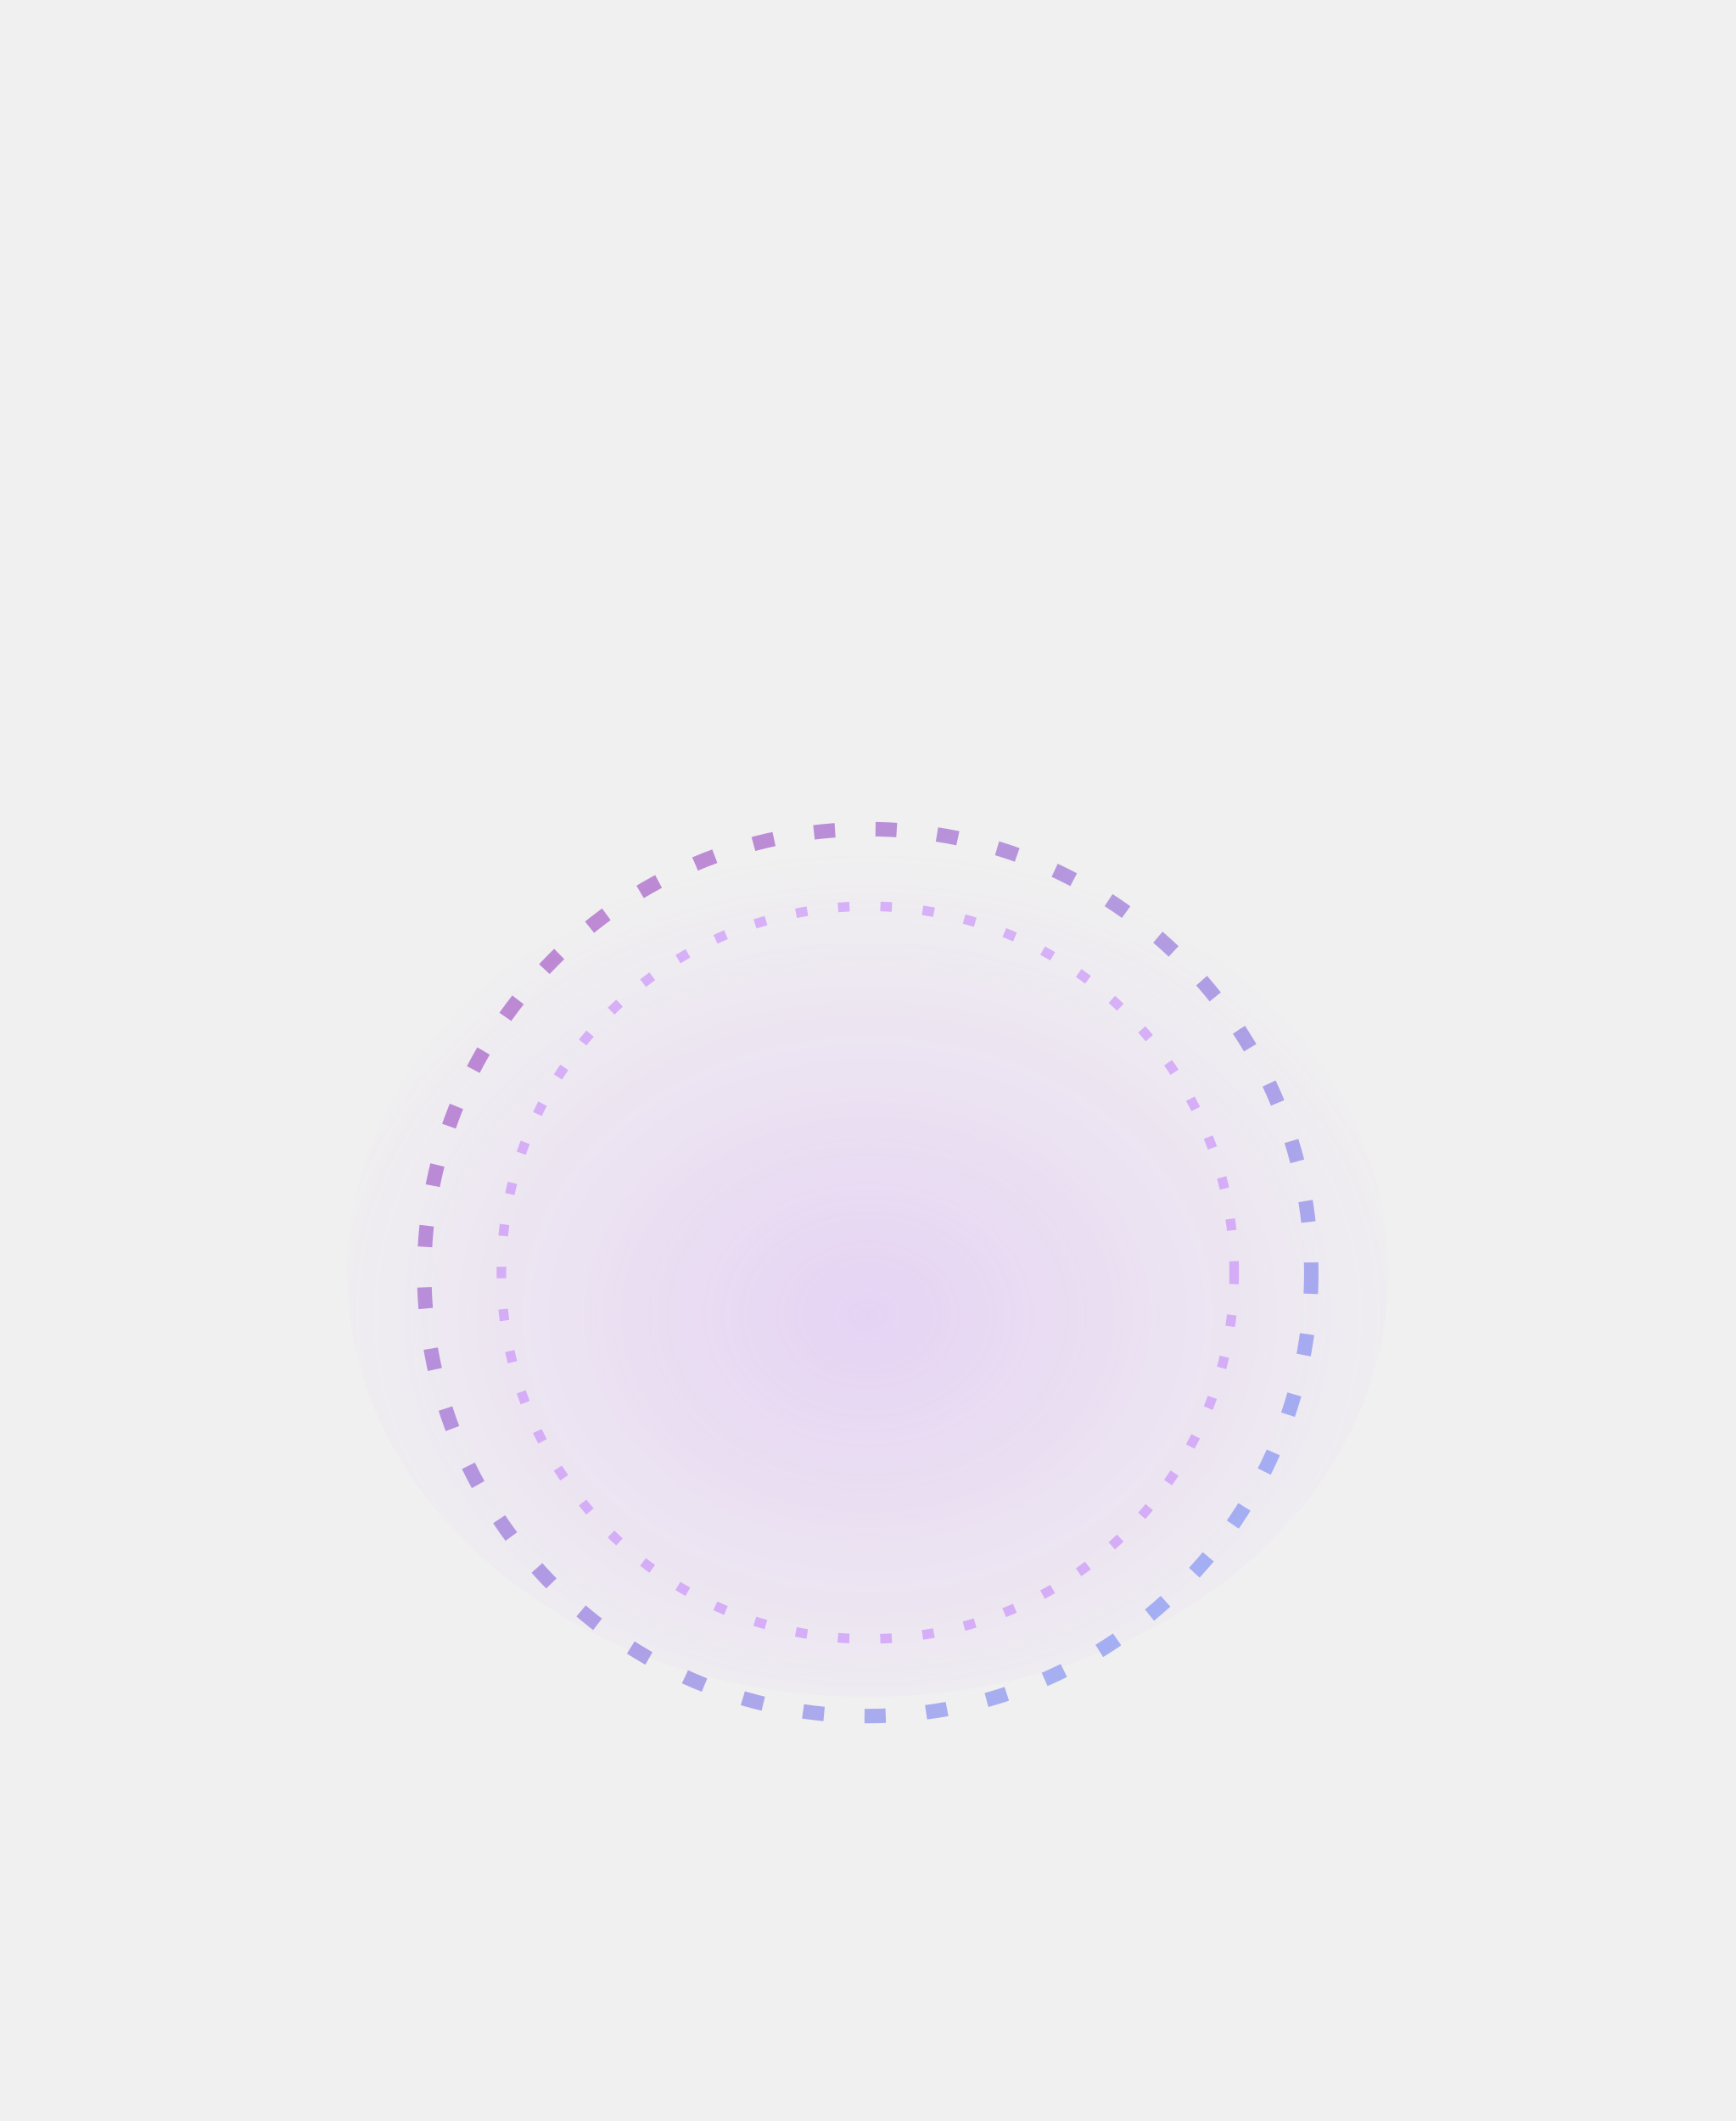
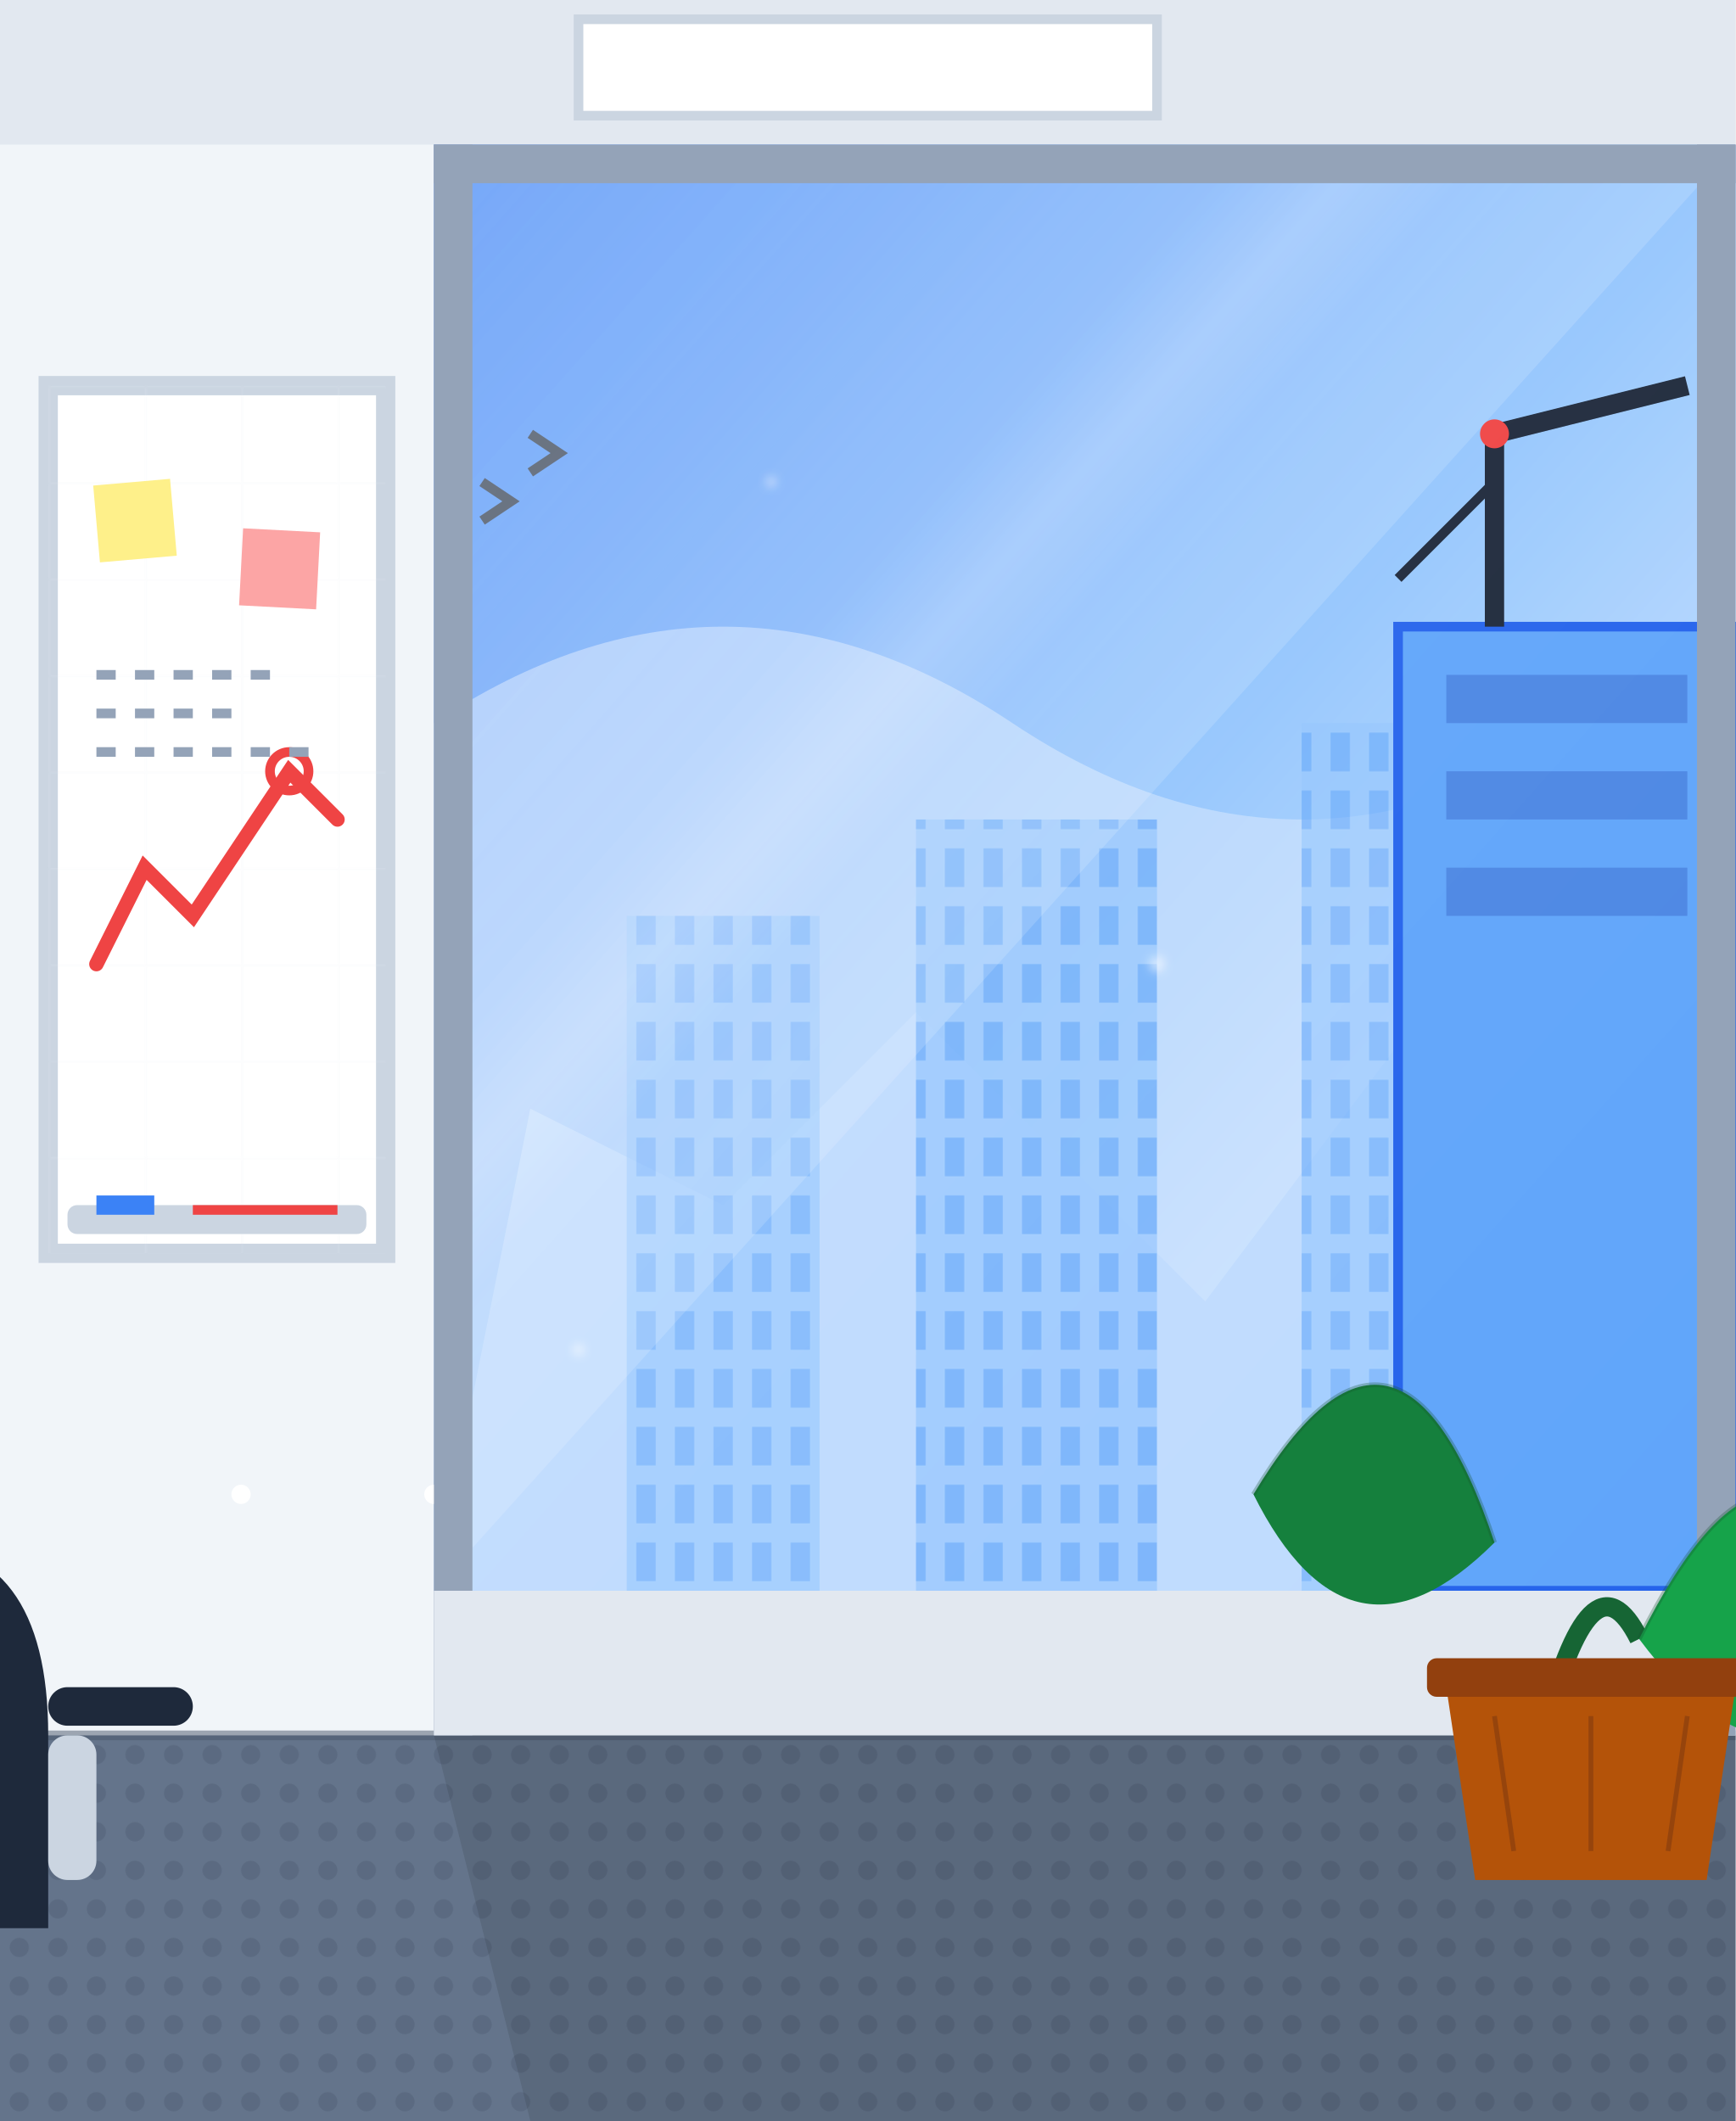
- <svg xmlns="http://www.w3.org/2000/svg" viewBox="0 0 180 220" width="180" height="220">
+ <svg xmlns="http://www.w3.org/2000/svg" viewBox="0 0 180 220">
  <defs>
-     <radialGradient id="epicGlow" cx="50%" cy="55%" r="55%">
-       <stop offset="0%" stop-color="#c77dff" stop-opacity="0.25" />
-       <stop offset="100%" stop-color="#c77dff" stop-opacity="0" />
-     </radialGradient>
-     <linearGradient id="epicRing" x1="0" y1="0" x2="1" y2="1">
-       <stop offset="0%" stop-color="#9c27b0" />
-       <stop offset="100%" stop-color="#5f8bff" />
+     <linearGradient id="officeSky" x1="0" y1="0" x2="1" y2="1">
+       <stop offset="0%" stop-color="#3b82f6" />
+       <stop offset="50%" stop-color="#93c5fd" />
+       <stop offset="100%" stop-color="#eff6ff" />
    </linearGradient>
+     <pattern id="carpetPat" width="4" height="4" patternUnits="userSpaceOnUse">
+       <rect width="4" height="4" fill="#64748b" />
+       <circle cx="2" cy="2" r="1" fill="#475569" opacity="0.3" />
+     </pattern>
+     <linearGradient id="glassSheen" x1="0" y1="0" x2="1" y2="1">
+       <stop offset="0%" stop-color="#fff" stop-opacity="0.0" />
+       <stop offset="30%" stop-color="#fff" stop-opacity="0.05" />
+       <stop offset="35%" stop-color="#fff" stop-opacity="0.2" />
+       <stop offset="40%" stop-color="#fff" stop-opacity="0.05" />
+       <stop offset="100%" stop-color="#fff" stop-opacity="0" />
+     </linearGradient>
+     <linearGradient id="sunRay" x1="0" y1="0" x2="1" y2="1">
+       <stop offset="0%" stop-color="#fff" stop-opacity="0.3" />
+       <stop offset="100%" stop-color="#fff" stop-opacity="0" />
+     </linearGradient>
+     <pattern id="gridPattern" width="10" height="10" patternUnits="userSpaceOnUse">
+       <path d="M 10 0 L 0 0 0 10" fill="none" stroke="#e2e8f0" stroke-width="0.5" />
+     </pattern>
+     <pattern id="bldgWin" width="4" height="6" patternUnits="userSpaceOnUse">
+       <rect width="4" height="6" fill="#93c5fd" />
+       <rect x="1" y="1" width="2" height="4" fill="#60a5fa" />
+     </pattern>
+     <filter id="blurMote">
+       <feGaussianBlur stdDeviation="0.5" />
+     </filter>
  </defs>
-   <ellipse cx="90" cy="132" rx="54" ry="44" fill="url(#epicGlow)" />
-   <circle cx="90" cy="132" r="46" fill="none" stroke="url(#epicRing)" stroke-width="1.5" opacity="0.55" stroke-dasharray="2.2 4.2">
-     <animateTransform attributeName="transform" type="rotate" from="0 90 132" to="360 90 132" dur="12s" repeatCount="indefinite" />
-   </circle>
-   <circle cx="90" cy="132" r="38" fill="none" stroke="#b869ff" stroke-width="1.0" opacity="0.45" stroke-dasharray="1.2 3.2">
-     <animateTransform attributeName="transform" type="rotate" from="360 90 132" to="0 90 132" dur="9s" repeatCount="indefinite" />
-   </circle>
-   <circle cx="60" cy="114" r="1.2" fill="#e9c7ff" opacity="0.0">
-     <animate attributeName="opacity" values="0;0.9;0" dur="1.7s" repeatCount="indefinite" />
-   </circle>
-   <circle cx="122" cy="146" r="1.1" fill="#d3b6ff" opacity="0.0">
-     <animate attributeName="opacity" values="0;0.85;0" dur="1.9s" repeatCount="indefinite" />
-   </circle>
-   <circle cx="74" cy="156" r="0.9" fill="#9dc8ff" opacity="0.0">
-     <animate attributeName="opacity" values="0;0.75;0" dur="2.2s" repeatCount="indefinite" />
-   </circle>
-   <circle cx="112" cy="104" r="0.9" fill="#9dc8ff" opacity="0.0">
-     <animate attributeName="opacity" values="0;0.75;0" dur="2.0s" repeatCount="indefinite" />
-   </circle>
+   <rect x="0" y="0" width="45" height="220" fill="#f1f5f9" />
+   <rect x="0" y="0" width="180" height="15" fill="#e2e8f0" />
+   <rect x="60" y="2" width="60" height="10" fill="#fff" stroke="#cbd5e1" />
+   <rect x="45" y="15" width="135" height="205" fill="#cbd5e1" />
+   <rect x="0" y="180" width="180" height="40" fill="url(#carpetPat)" />
+   <line x1="0" y1="180" x2="180" y2="180" stroke="#475569" stroke-width="1" opacity="0.5" />
+   <path d="M45 180 L55 220 H180 V180 Z" fill="#000" opacity="0.1" />
+   <rect x="45" y="15" width="135" height="150" fill="url(#officeSky)" />
+   <g transform="translate(45, 15)">
+     <path d="M0 60 Q30 40 60 60 T120 60 V150 H0 Z" fill="#dbeafe" opacity="0.5">
+       <animate attributeName="d" values="M0 60 Q30 40 60 60 T120 60 V150 H0 Z; M0 60 Q30 80 60 60 T120 60 V150 H0 Z; M0 60 Q30 40 60 60 T120 60 V150 H0 Z" dur="20s" repeatCount="indefinite" />
+     </path>
+     <path d="M0 150 L10 100 L30 110 L50 90 L80 120 L110 80 L135 100 V150 H0 Z" fill="#bfdbfe" />
+     <rect x="20" y="80" width="20" height="70" fill="url(#bldgWin)" opacity="0.6" />
+     <rect x="50" y="70" width="25" height="80" fill="url(#bldgWin)" opacity="0.7" />
+     <rect x="90" y="60" width="30" height="90" fill="url(#bldgWin)" opacity="0.6" />
+     <g transform="translate(100, 50)">
+       <rect x="0" y="0" width="35" height="100" fill="#60a5fa" stroke="#2563eb" stroke-width="1" />
+       <rect x="5" y="5" width="25" height="5" fill="#1e40af" opacity="0.3" />
+       <rect x="5" y="15" width="25" height="5" fill="#1e40af" opacity="0.3" />
+       <rect x="5" y="25" width="25" height="5" fill="#1e40af" opacity="0.3" />
+       <line x1="10" y1="0" x2="10" y2="-20" stroke="#1e293b" stroke-width="2" />
+       <line x1="10" y1="-20" x2="30" y2="-25" stroke="#1e293b" stroke-width="2" />
+       <line x1="10" y1="-15" x2="0" y2="-5" stroke="#1e293b" stroke-width="1" />
+       <circle cx="10" cy="-20" r="1.5" fill="#ef4444">
+         <animate attributeName="opacity" values="1;0;1" dur="1s" repeatCount="indefinite" />
+       </circle>
+     </g>
+     <g transform="translate(0, 140)">
+       <circle cx="0" cy="0" r="1" fill="#fff">
+         <animate attributeName="cx" from="-10" to="140" dur="8s" repeatCount="indefinite" />
+       </circle>
+       <circle cx="-20" cy="0" r="1" fill="#fff">
+         <animate attributeName="cx" from="-30" to="140" dur="7s" repeatCount="indefinite" />
+       </circle>
+       <circle cx="-50" cy="2" r="1" fill="#ef4444">
+         <animate attributeName="cx" from="150" to="-10" dur="9s" repeatCount="indefinite" />
+       </circle>
+     </g>
+     <path d="M10 30 L13 32 L10 34" fill="none" stroke="#334155" stroke-width="1">
+       <animateTransform attributeName="transform" type="translate" from="0 0" to="150 -10" dur="15s" repeatCount="indefinite" />
+     </path>
+     <path d="M5 35 L8 37 L5 39" fill="none" stroke="#334155" stroke-width="1">
+       <animateTransform attributeName="transform" type="translate" from="-10 5" to="140 -5" dur="15s" repeatCount="indefinite" begin="0.5s" />
+     </path>
+   </g>
+   <path d="M180 15 L45 15 L45 165 Z" fill="url(#sunRay)" pointer-events="none" />
+   <g fill="#fff" opacity="0.6" filter="url(#blurMote)">
+     <circle cx="80" cy="50" r="0.5">
+       <animate attributeName="cy" values="50;40;50" dur="5s" repeatCount="indefinite" />
+     </circle>
+     <circle cx="120" cy="100" r="0.8">
+       <animate attributeName="cy" values="100;110;100" dur="7s" repeatCount="indefinite" />
+     </circle>
+     <circle cx="60" cy="140" r="0.6">
+       <animate attributeName="cx" values="60;70;60" dur="10s" repeatCount="indefinite" />
+     </circle>
+   </g>
+   <rect x="45" y="15" width="4" height="165" fill="#94a3b8" />
+   <rect x="45" y="15" width="135" height="4" fill="#94a3b8" />
+   <rect x="45" y="165" width="135" height="15" fill="#e2e8f0" />
+   <rect x="176" y="15" width="4" height="165" fill="#94a3b8" />
+   <rect x="49" y="19" width="127" height="146" fill="url(#glassSheen)" pointer-events="none" />
+   <g transform="translate(5, 40)">
+     <rect x="0" y="0" width="35" height="90" fill="#fff" stroke="#cbd5e1" stroke-width="2" />
+     <rect x="0" y="0" width="35" height="90" fill="url(#gridPattern)" opacity="0.1" />
+     <rect x="2" y="85" width="31" height="3" fill="#cbd5e1" rx="1" />
+     <rect x="5" y="84" width="6" height="2" fill="#3b82f6" />
+     <rect x="15" y="85" width="15" height="1" fill="#ef4444" />
+     <rect x="5" y="10" width="8" height="8" fill="#fef08a" transform="rotate(-5 9 14)" />
+     <rect x="20" y="15" width="8" height="8" fill="#fca5a5" transform="rotate(3 24 19)" />
+     <path d="M5 60 L10 50 L15 55 L25 40 L30 45" fill="none" stroke="#ef4444" stroke-width="1.5" stroke-linecap="round" />
+     <circle cx="25" cy="40" r="2" fill="none" stroke="#ef4444" stroke-width="1" />
+     <path d="M5 30 H25 M5 34 H20 M5 38 H28" stroke="#94a3b8" stroke-width="1" stroke-dasharray="2,2" />
+   </g>
+   <g transform="translate(145, 140)">
+     <path d="M15 40 Q20 20 25 30" stroke="#166534" stroke-width="2" fill="none" />
+     <g>
+       <path d="M10 20 Q0 -10 -15 15 Q-5 35 10 20" fill="#15803d">
+         <animateTransform attributeName="transform" type="rotate" values="0 10 20; 5 10 20; 0 10 20" dur="6s" repeatCount="indefinite" />
+       </path>
+       <path d="M10 20 Q0 -10 -15 15" stroke="#14532d" stroke-width="0.5" fill="none" opacity="0.3" />
+     </g>
+     <g>
+       <path d="M25 30 Q40 0 50 30 Q40 50 25 30" fill="#16a34a">
+         <animateTransform attributeName="transform" type="rotate" values="0 25 30; -3 25 30; 0 25 30" dur="5s" repeatCount="indefinite" />
+       </path>
+       <path d="M25 30 Q40 0 50 30" stroke="#14532d" stroke-width="0.5" fill="none" opacity="0.3" />
+     </g>
+     <path d="M5 35 L35 35 L32 55 H8 Z" fill="#b45309" />
+     <rect x="3" y="32" width="34" height="4" fill="#92400e" rx="1" />
+     <path d="M10 38 L12 52 M20 38 L20 52 M30 38 L28 52" stroke="#78350f" stroke-width="0.5" opacity="0.5" />
+   </g>
+   <g transform="translate(-10, 160)">
+     <path d="M0 0 Q15 0 15 20 V40 H0 Z" fill="#1e293b" />
+     <rect x="15" y="20" width="5" height="15" fill="#cbd5e1" rx="2" />
+     <rect x="15" y="15" width="15" height="4" fill="#1e293b" rx="2" />
+   </g>
</svg>
